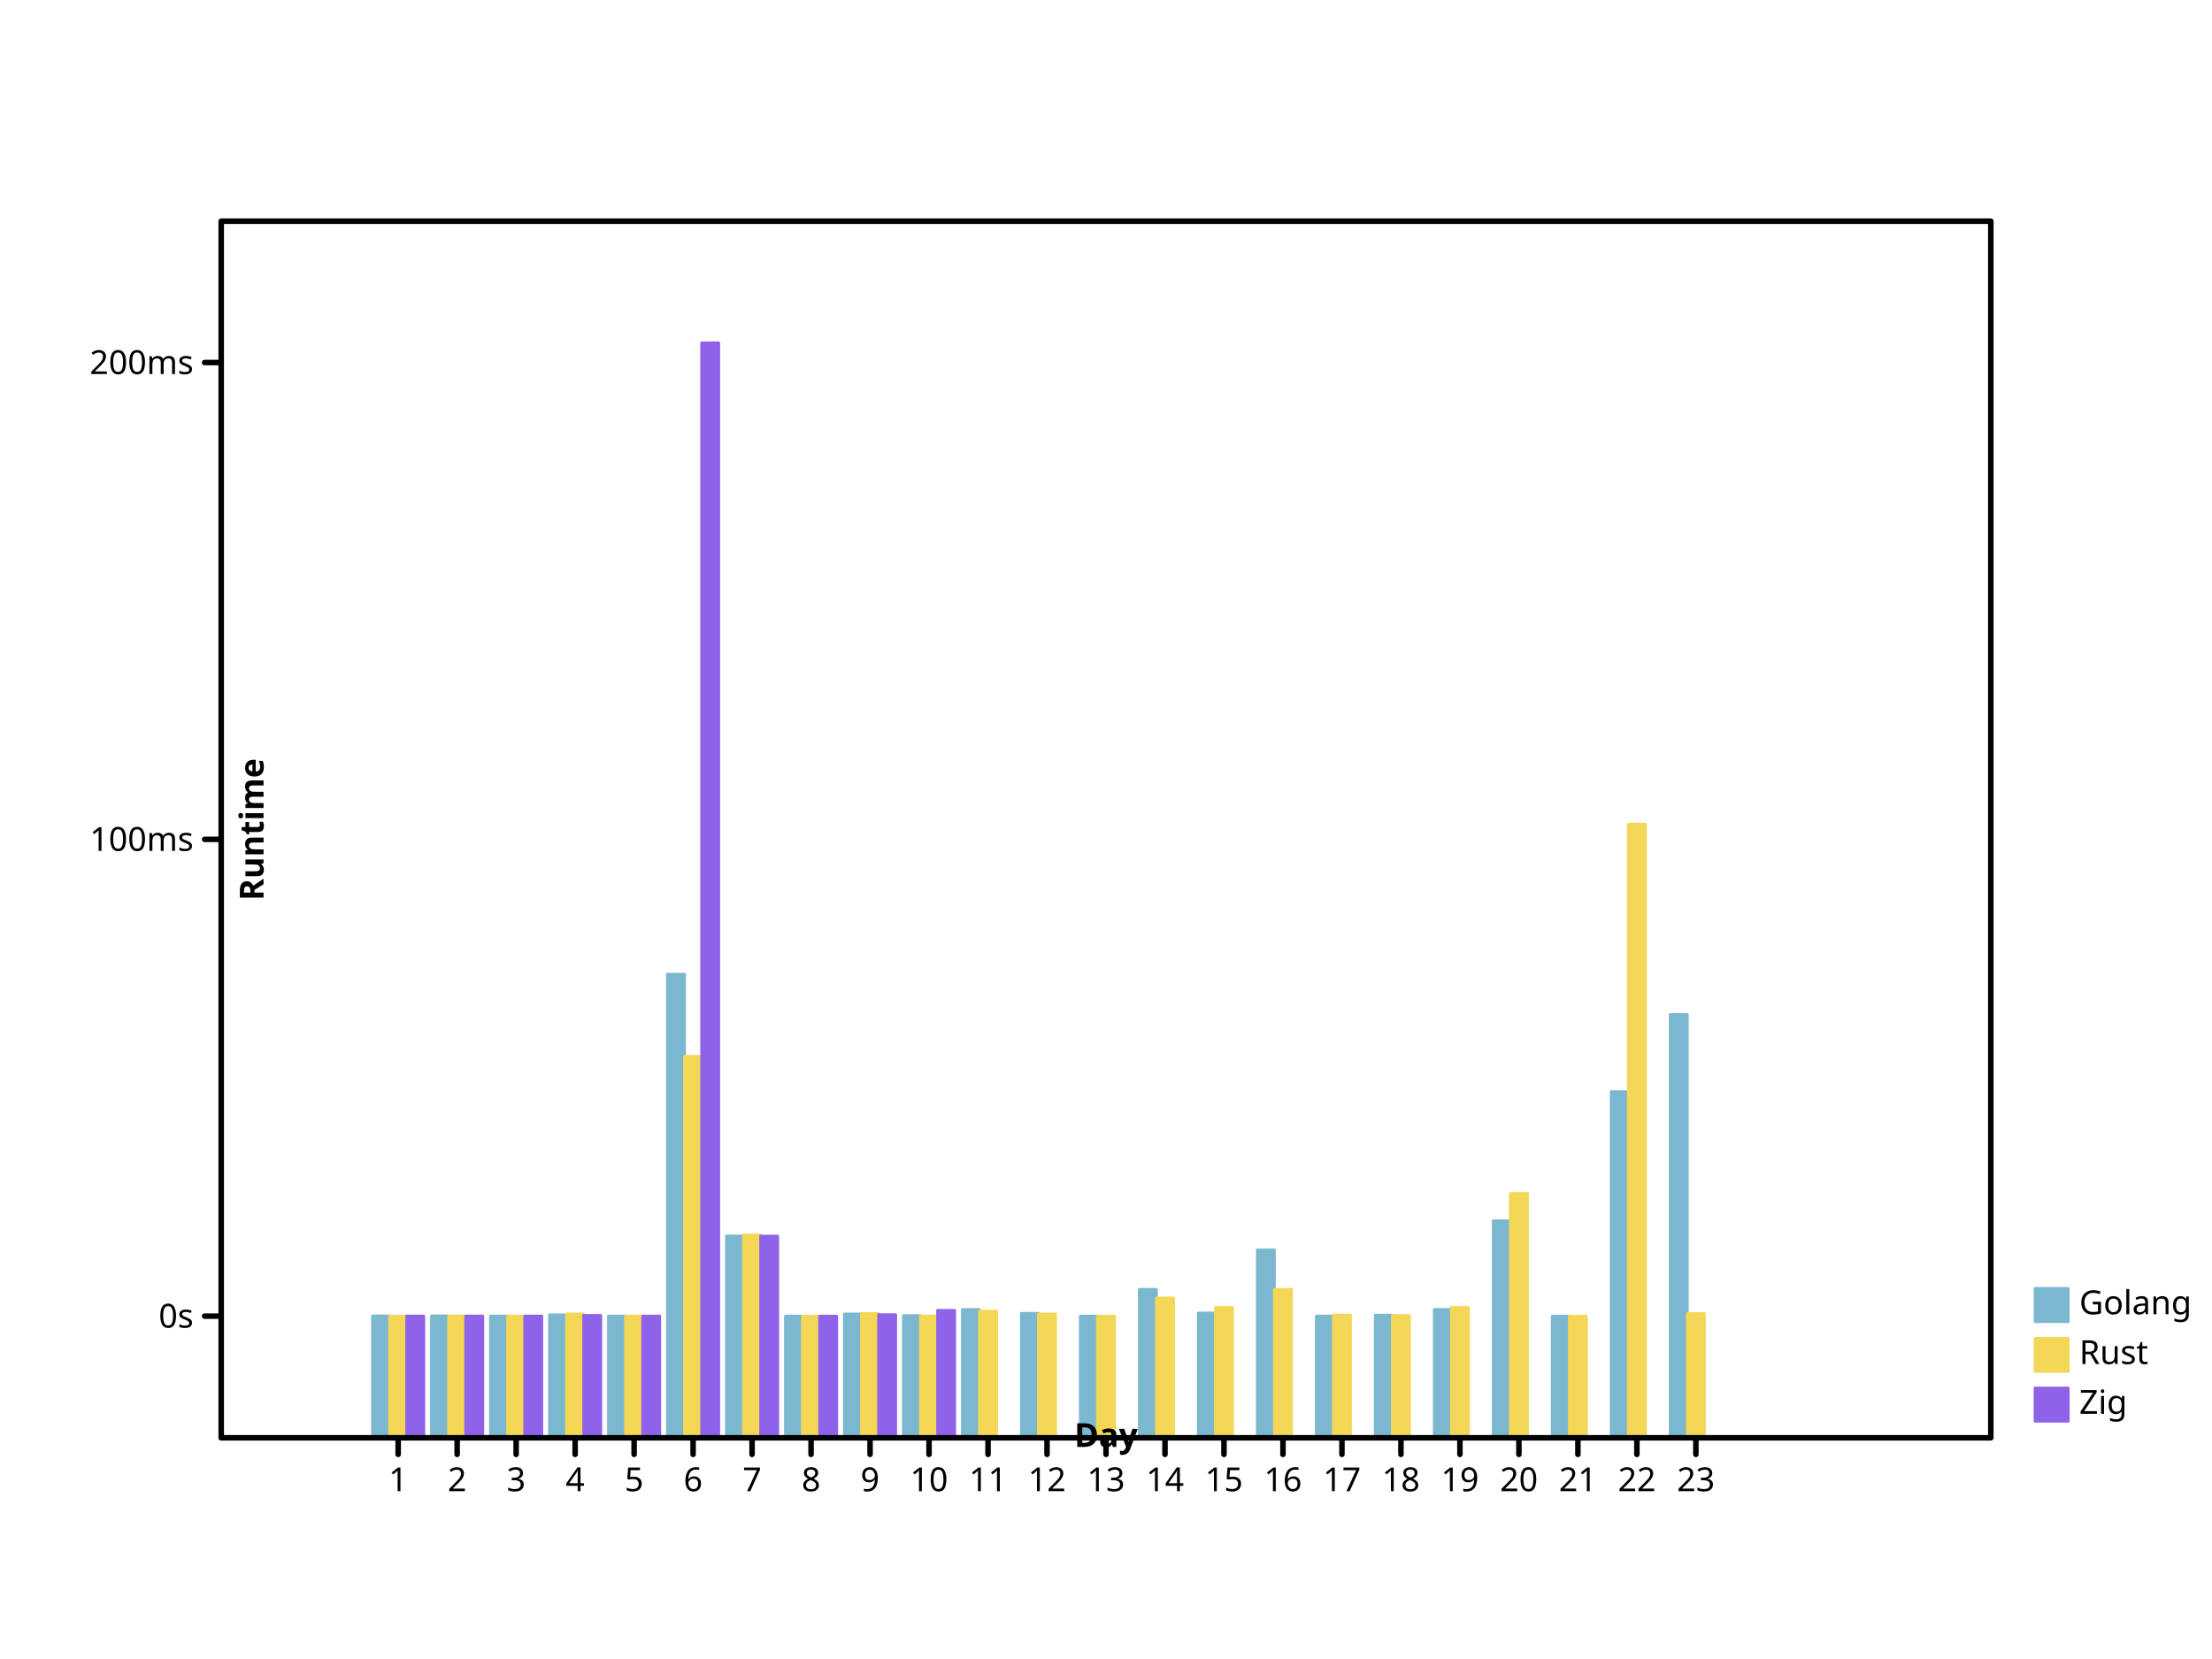
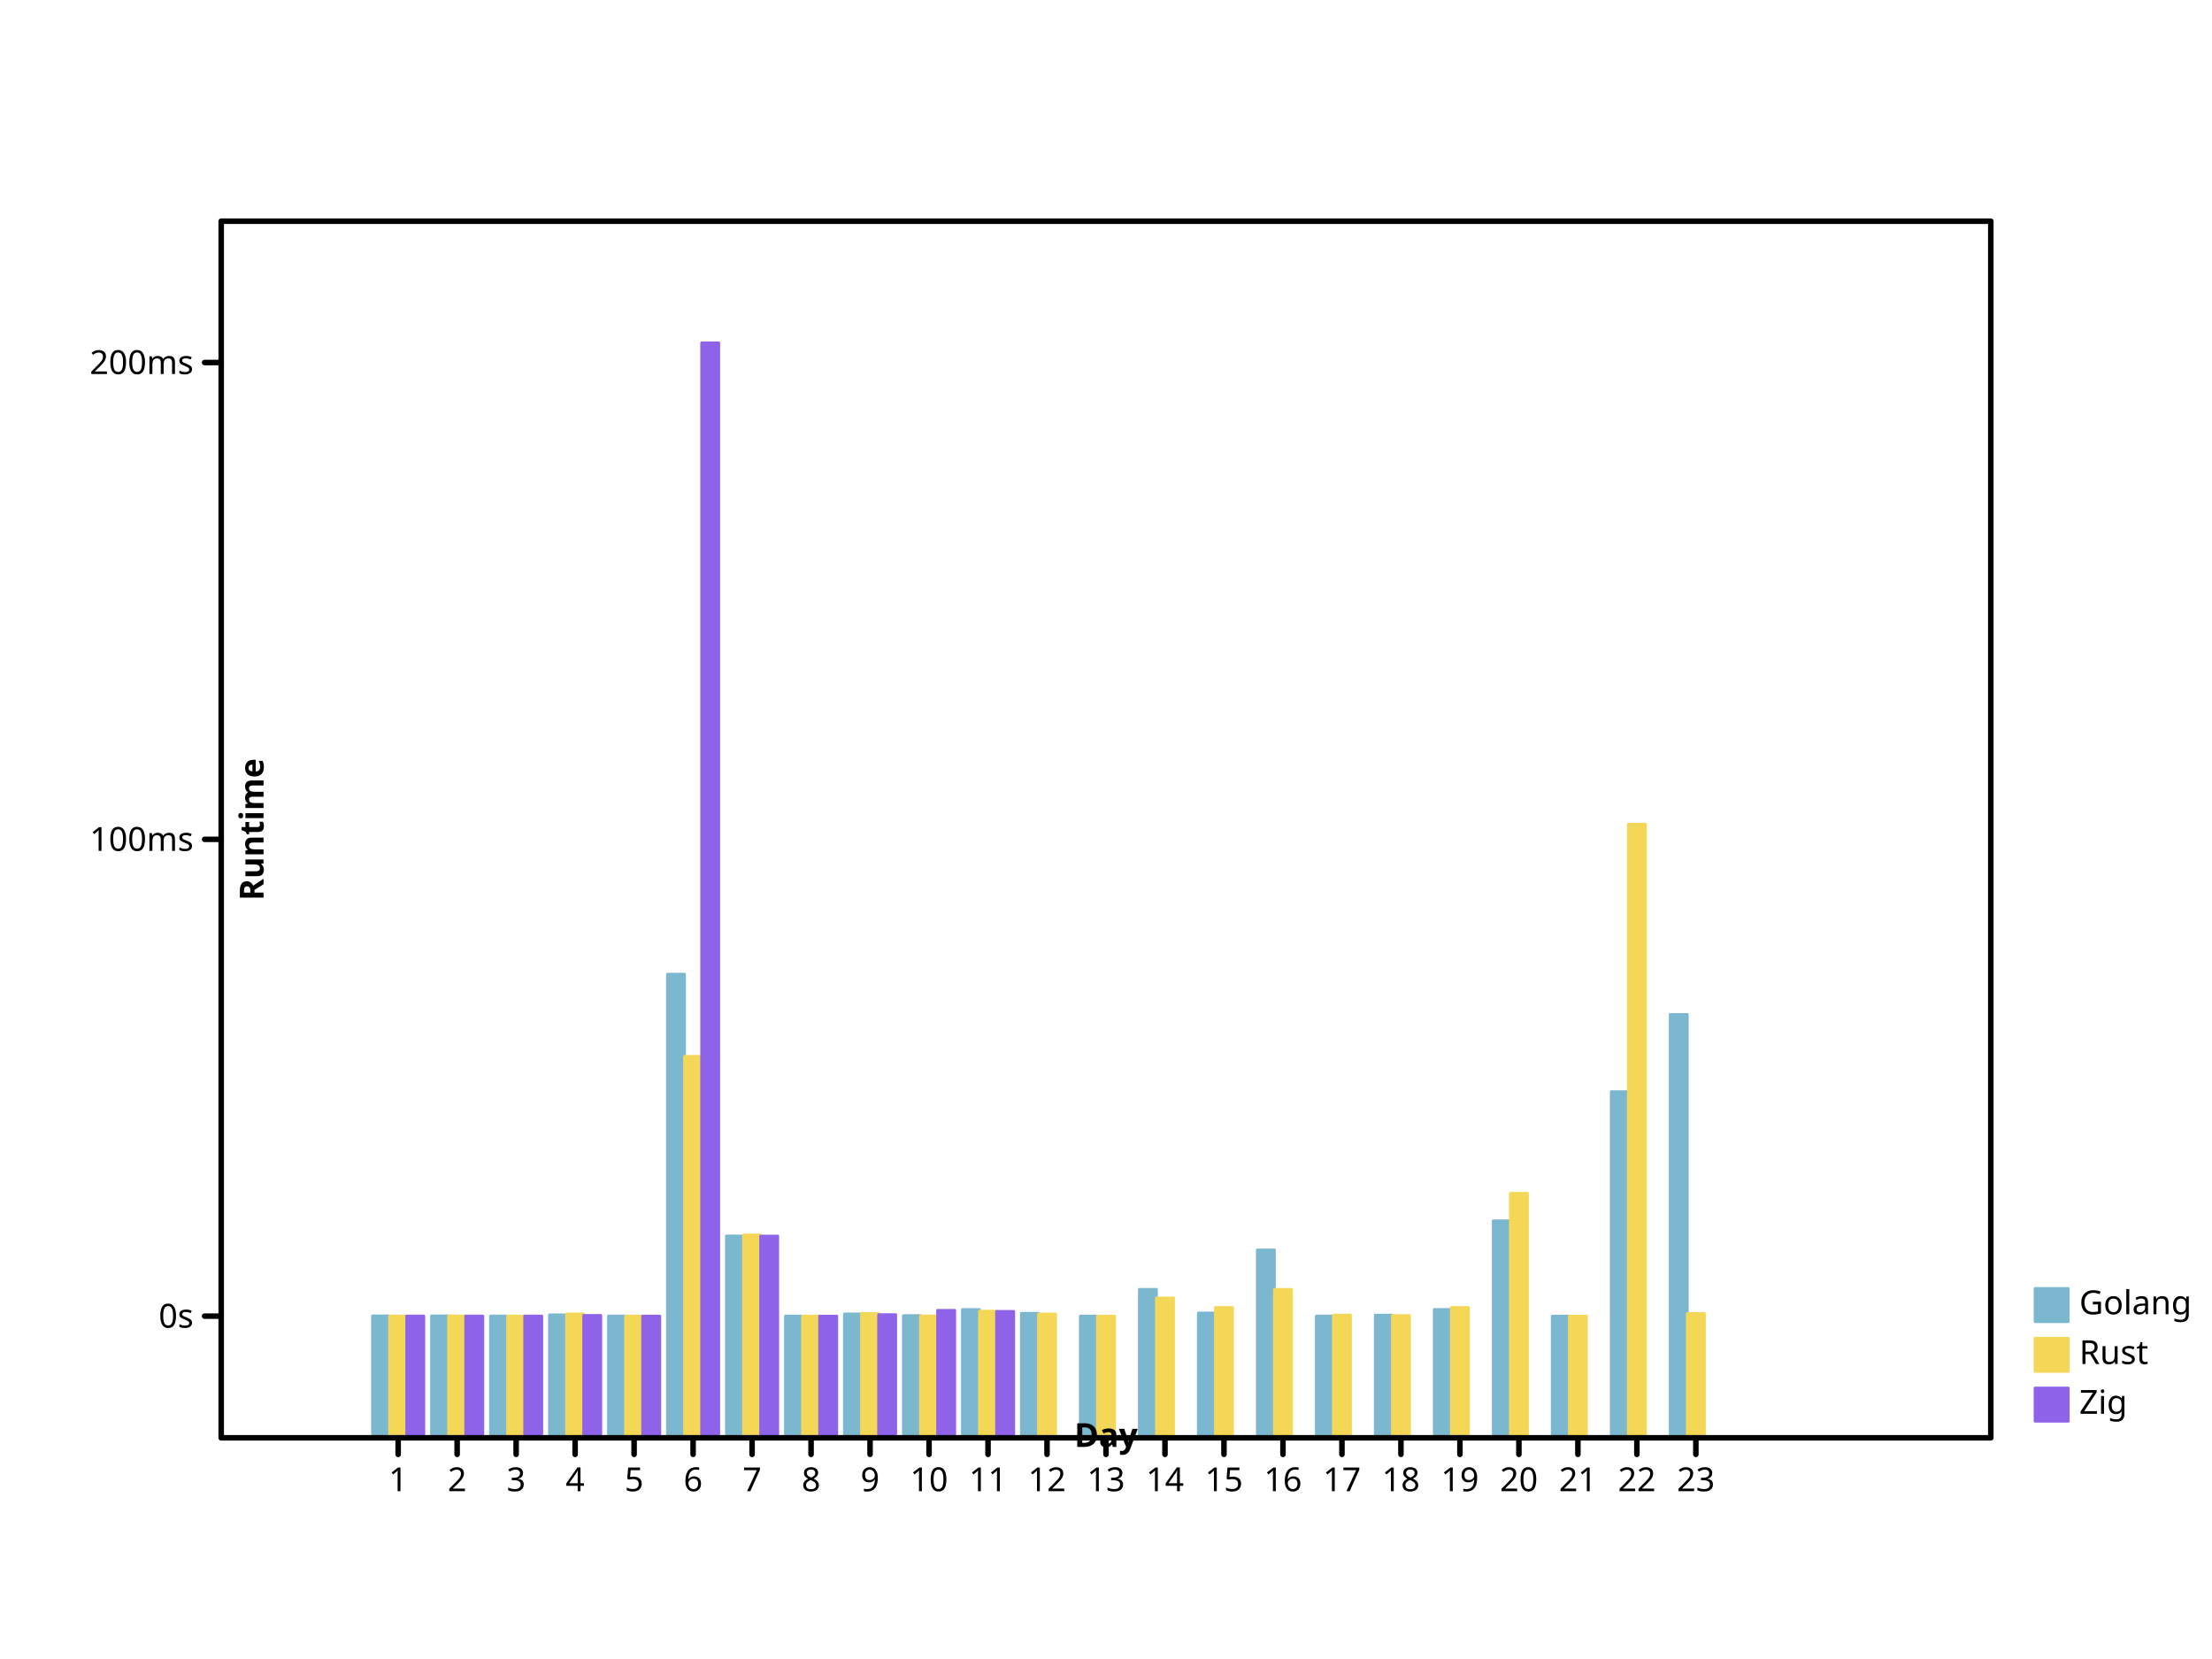
- <svg xmlns="http://www.w3.org/2000/svg" width="800" height="600" viewbox="0 0 800 600" preserveAspectRatio="xMidYMid meet">
+ <svg xmlns="http://www.w3.org/2000/svg" preserveAspectRatio="xMidYMid meet" width="800" height="600" viewbox="0 0 800 600">
  <defs>
    <marker id="circle" viewBox="0 0 10 10 " refX="5" refY="5" markerUnits="userSpaceOnUse" markerWidth="2%" markerHeight="2%">
-       <circle r="3" fill="none" stroke="black" cx="5" cy="5" />
+       <circle cx="5" cy="5" r="3" fill="none" stroke="black" />
    </marker>
-     <marker viewBox="0 0 10 10 " refX="5" refY="5" markerUnits="userSpaceOnUse" markerWidth="2%" markerHeight="2%" id="filled-circle">
-       <circle cy="5" r="3" fill="black" stroke="none" cx="5" />
+     <marker markerUnits="userSpaceOnUse" markerWidth="2%" markerHeight="2%" id="filled-circle" viewBox="0 0 10 10 " refX="5" refY="5">
+       <circle r="3" fill="black" stroke="none" cx="5" cy="5" />
    </marker>
    <marker markerWidth="2%" markerHeight="2%" id="square" viewBox="0 0 10 10 " refX="5" refY="5" markerUnits="userSpaceOnUse">
-       <rect height="6" fill="none" stroke="black" x="2" y="2" width="6" />
+       <rect x="2" y="2" width="6" height="6" fill="none" stroke="black" />
    </marker>
    <marker markerUnits="userSpaceOnUse" markerWidth="2%" markerHeight="2%" id="filled-square" viewBox="0 0 10 10 " refX="5" refY="5">
-       <rect width="6" height="6" fill="black" stroke="none" x="2" y="2" />
+       <rect y="2" width="6" height="6" fill="black" stroke="none" x="2" />
    </marker>
  </defs>
-   <g stroke-width="1px" stroke-linecap="round" stroke-linejoin="round" transform="translate(80 520 )scale(1 -1 )" fill="hsl(198, 47%, 65%)" stroke="hsl(198, 47%, 65%)">
+   <g stroke-linejoin="round" transform="translate(80 520 )scale(1 -1 )" fill="hsl(198, 47%, 65%)" stroke="hsl(198, 47%, 65%)" stroke-width="1px" stroke-linecap="round">
    <rect x="5.472464e+01" y="0" width="6.183575e+00" height="4.408139e+01" vector-effect="non-scaling-stroke" />
-     <rect vector-effect="non-scaling-stroke" x="7.605797e+01" y="0" width="6.183575e+00" height="4.408196e+01" />
+     <rect width="6.183575e+00" height="4.408196e+01" vector-effect="non-scaling-stroke" x="7.605797e+01" y="0" />
    <rect vector-effect="non-scaling-stroke" x="9.739130e+01" y="0" width="6.183575e+00" height="4.405015e+01" />
-     <rect y="0" width="6.183575e+00" height="4.446870e+01" vector-effect="non-scaling-stroke" x="1.187246e+02" />
-     <rect vector-effect="non-scaling-stroke" x="1.400580e+02" y="0" width="6.183575e+00" height="4.405260e+01" />
-     <rect vector-effect="non-scaling-stroke" x="1.613913e+02" y="0" width="6.183575e+00" height="1.676747e+02" />
-     <rect height="7.299352e+01" vector-effect="non-scaling-stroke" x="1.827246e+02" y="0" width="6.183575e+00" />
-     <rect height="4.401200e+01" vector-effect="non-scaling-stroke" x="2.040580e+02" y="0" width="6.183575e+00" />
-     <rect y="0" width="6.183575e+00" height="4.479665e+01" vector-effect="non-scaling-stroke" x="2.253913e+02" />
-     <rect vector-effect="non-scaling-stroke" x="2.467246e+02" y="0" width="6.183575e+00" height="4.419673e+01" />
+     <rect x="1.187246e+02" y="0" width="6.183575e+00" height="4.446870e+01" vector-effect="non-scaling-stroke" />
+     <rect y="0" width="6.183575e+00" height="4.405260e+01" vector-effect="non-scaling-stroke" x="1.400580e+02" />
+     <rect x="1.613913e+02" y="0" width="6.183575e+00" height="1.676747e+02" vector-effect="non-scaling-stroke" />
+     <rect y="0" width="6.183575e+00" height="7.299352e+01" vector-effect="non-scaling-stroke" x="1.827246e+02" />
+     <rect x="2.040580e+02" y="0" width="6.183575e+00" height="4.401200e+01" vector-effect="non-scaling-stroke" />
+     <rect width="6.183575e+00" height="4.479665e+01" vector-effect="non-scaling-stroke" x="2.253913e+02" y="0" />
+     <rect width="6.183575e+00" height="4.419673e+01" vector-effect="non-scaling-stroke" x="2.467246e+02" y="0" />
    <rect width="6.183575e+00" height="4.638498e+01" vector-effect="non-scaling-stroke" x="2.680580e+02" y="0" />
-     <rect height="4.501938e+01" vector-effect="non-scaling-stroke" x="2.893913e+02" y="0" width="6.183575e+00" />
-     <rect vector-effect="non-scaling-stroke" x="3.107246e+02" y="0" width="6.183575e+00" height="4.401207e+01" />
-     <rect height="5.368653e+01" vector-effect="non-scaling-stroke" x="3.320580e+02" y="0" width="6.183575e+00" />
-     <rect width="6.183575e+00" height="4.513826e+01" vector-effect="non-scaling-stroke" x="3.533913e+02" y="0" />
+     <rect vector-effect="non-scaling-stroke" x="2.893913e+02" y="0" width="6.183575e+00" height="4.501938e+01" />
+     <rect x="3.107246e+02" y="0" width="6.183575e+00" height="4.401207e+01" vector-effect="non-scaling-stroke" />
+     <rect y="0" width="6.183575e+00" height="5.368653e+01" vector-effect="non-scaling-stroke" x="3.320580e+02" />
+     <rect vector-effect="non-scaling-stroke" x="3.533913e+02" y="0" width="6.183575e+00" height="4.513826e+01" />
    <rect vector-effect="non-scaling-stroke" x="3.747246e+02" y="0" width="6.183575e+00" height="6.794324e+01" />
    <rect vector-effect="non-scaling-stroke" x="3.960580e+02" y="0" width="6.183575e+00" height="4.403368e+01" />
-     <rect height="4.435730e+01" vector-effect="non-scaling-stroke" x="4.173913e+02" y="0" width="6.183575e+00" />
-     <rect y="0" width="6.183575e+00" height="4.641211e+01" vector-effect="non-scaling-stroke" x="4.387246e+02" />
+     <rect width="6.183575e+00" height="4.435730e+01" vector-effect="non-scaling-stroke" x="4.173913e+02" y="0" />
+     <rect vector-effect="non-scaling-stroke" x="4.387246e+02" y="0" width="6.183575e+00" height="4.641211e+01" />
    <rect vector-effect="non-scaling-stroke" x="4.600580e+02" y="0" width="6.183575e+00" height="7.847029e+01" />
-     <rect width="6.183575e+00" height="4.400010e+01" vector-effect="non-scaling-stroke" x="4.813913e+02" y="0" />
-     <rect x="5.027246e+02" y="0" width="6.183575e+00" height="1.251727e+02" vector-effect="non-scaling-stroke" />
-     <rect height="1.531087e+02" vector-effect="non-scaling-stroke" x="5.240580e+02" y="0" width="6.183575e+00" />
+     <rect y="0" width="6.183575e+00" height="4.400010e+01" vector-effect="non-scaling-stroke" x="4.813913e+02" />
+     <rect height="1.251727e+02" vector-effect="non-scaling-stroke" x="5.027246e+02" y="0" width="6.183575e+00" />
+     <rect x="5.240580e+02" y="0" width="6.183575e+00" height="1.531087e+02" vector-effect="non-scaling-stroke" />
  </g>
-   <g transform="translate(80 520 )scale(1 -1 )" fill="hsl(49, 88%, 65%)" stroke="hsl(49, 88%, 65%)" stroke-width="1px" stroke-linecap="round" stroke-linejoin="round">
-     <rect vector-effect="non-scaling-stroke" x="6.090821e+01" y="0" width="6.183575e+00" height="4.403192e+01" />
+   <g stroke-width="1px" stroke-linecap="round" stroke-linejoin="round" transform="translate(80 520 )scale(1 -1 )" fill="hsl(49, 88%, 65%)" stroke="hsl(49, 88%, 65%)">
+     <rect y="0" width="6.183575e+00" height="4.403192e+01" vector-effect="non-scaling-stroke" x="6.090821e+01" />
    <rect vector-effect="non-scaling-stroke" x="8.224155e+01" y="0" width="6.183575e+00" height="4.407419e+01" />
-     <rect vector-effect="non-scaling-stroke" x="1.035749e+02" y="0" width="6.183575e+00" height="4.401527e+01" />
+     <rect x="1.035749e+02" y="0" width="6.183575e+00" height="4.401527e+01" vector-effect="non-scaling-stroke" />
    <rect vector-effect="non-scaling-stroke" x="1.249082e+02" y="0" width="6.183575e+00" height="4.478232e+01" />
-     <rect width="6.183575e+00" height="4.402965e+01" vector-effect="non-scaling-stroke" x="1.462415e+02" y="0" />
-     <rect width="6.183575e+00" height="1.379508e+02" vector-effect="non-scaling-stroke" x="1.675749e+02" y="0" />
+     <rect vector-effect="non-scaling-stroke" x="1.462415e+02" y="0" width="6.183575e+00" height="4.402965e+01" />
+     <rect vector-effect="non-scaling-stroke" x="1.675749e+02" y="0" width="6.183575e+00" height="1.379508e+02" />
    <rect width="6.183575e+00" height="7.333799e+01" vector-effect="non-scaling-stroke" x="1.889082e+02" y="0" />
-     <rect height="4.400571e+01" vector-effect="non-scaling-stroke" x="2.102415e+02" y="0" width="6.183575e+00" />
-     <rect y="0" width="6.183575e+00" height="4.495170e+01" vector-effect="non-scaling-stroke" x="2.315749e+02" />
-     <rect height="4.406728e+01" vector-effect="non-scaling-stroke" x="2.529082e+02" y="0" width="6.183575e+00" />
-     <rect vector-effect="non-scaling-stroke" x="2.742415e+02" y="0" width="6.183575e+00" height="4.582177e+01" />
-     <rect height="4.477711e+01" vector-effect="non-scaling-stroke" x="2.955749e+02" y="0" width="6.183575e+00" />
+     <rect vector-effect="non-scaling-stroke" x="2.102415e+02" y="0" width="6.183575e+00" height="4.400571e+01" />
+     <rect vector-effect="non-scaling-stroke" x="2.315749e+02" y="0" width="6.183575e+00" height="4.495170e+01" />
+     <rect x="2.529082e+02" y="0" width="6.183575e+00" height="4.406728e+01" vector-effect="non-scaling-stroke" />
+     <rect x="2.742415e+02" y="0" width="6.183575e+00" height="4.582177e+01" vector-effect="non-scaling-stroke" />
+     <rect vector-effect="non-scaling-stroke" x="2.955749e+02" y="0" width="6.183575e+00" height="4.477711e+01" />
    <rect y="0" width="6.183575e+00" height="4.400973e+01" vector-effect="non-scaling-stroke" x="3.169082e+02" />
-     <rect y="0" width="6.183575e+00" height="5.055640e+01" vector-effect="non-scaling-stroke" x="3.382415e+02" />
-     <rect width="6.183575e+00" height="4.711601e+01" vector-effect="non-scaling-stroke" x="3.595749e+02" y="0" />
-     <rect height="5.366698e+01" vector-effect="non-scaling-stroke" x="3.809082e+02" y="0" width="6.183575e+00" />
-     <rect y="0" width="6.183575e+00" height="4.437240e+01" vector-effect="non-scaling-stroke" x="4.022415e+02" />
+     <rect x="3.382415e+02" y="0" width="6.183575e+00" height="5.055640e+01" vector-effect="non-scaling-stroke" />
+     <rect vector-effect="non-scaling-stroke" x="3.595749e+02" y="0" width="6.183575e+00" height="4.711601e+01" />
+     <rect y="0" width="6.183575e+00" height="5.366698e+01" vector-effect="non-scaling-stroke" x="3.809082e+02" />
+     <rect width="6.183575e+00" height="4.437240e+01" vector-effect="non-scaling-stroke" x="4.022415e+02" y="0" />
    <rect height="4.421326e+01" vector-effect="non-scaling-stroke" x="4.235749e+02" y="0" width="6.183575e+00" />
-     <rect vector-effect="non-scaling-stroke" x="4.449082e+02" y="0" width="6.183575e+00" height="4.711187e+01" />
-     <rect vector-effect="non-scaling-stroke" x="4.662415e+02" y="0" width="6.183575e+00" height="8.840898e+01" />
-     <rect vector-effect="non-scaling-stroke" x="4.875749e+02" y="0" width="6.183575e+00" height="4.400005e+01" />
-     <rect width="6.183575e+00" height="2.218956e+02" vector-effect="non-scaling-stroke" x="5.089082e+02" y="0" />
-     <rect y="0" width="6.183575e+00" height="4.493664e+01" vector-effect="non-scaling-stroke" x="5.302415e+02" />
+     <rect width="6.183575e+00" height="4.711187e+01" vector-effect="non-scaling-stroke" x="4.449082e+02" y="0" />
+     <rect height="8.840898e+01" vector-effect="non-scaling-stroke" x="4.662415e+02" y="0" width="6.183575e+00" />
+     <rect x="4.875749e+02" y="0" width="6.183575e+00" height="4.400005e+01" vector-effect="non-scaling-stroke" />
+     <rect x="5.089082e+02" y="0" width="6.183575e+00" height="2.218956e+02" vector-effect="non-scaling-stroke" />
+     <rect width="6.183575e+00" height="4.493664e+01" vector-effect="non-scaling-stroke" x="5.302415e+02" y="0" />
  </g>
-   <g stroke-width="1px" stroke-linecap="round" stroke-linejoin="round" transform="translate(80 520 )scale(1 -1 )" fill="hsl(260, 76%, 65%)" stroke="hsl(260, 76%, 65%)">
-     <rect x="6.709179e+01" y="0" width="6.183575e+00" height="4.405432e+01" vector-effect="non-scaling-stroke" />
-     <rect y="0" width="6.183575e+00" height="4.404062e+01" vector-effect="non-scaling-stroke" x="8.842512e+01" />
-     <rect width="6.183575e+00" height="4.404221e+01" vector-effect="non-scaling-stroke" x="1.097585e+02" y="0" />
-     <rect width="6.183575e+00" height="4.424780e+01" vector-effect="non-scaling-stroke" x="1.310918e+02" y="0" />
-     <rect y="0" width="6.183575e+00" height="4.402243e+01" vector-effect="non-scaling-stroke" x="1.524251e+02" />
+   <g stroke="hsl(260, 76%, 65%)" stroke-width="1px" stroke-linecap="round" stroke-linejoin="round" transform="translate(80 520 )scale(1 -1 )" fill="hsl(260, 76%, 65%)">
+     <rect height="4.405432e+01" vector-effect="non-scaling-stroke" x="6.709179e+01" y="0" width="6.183575e+00" />
+     <rect vector-effect="non-scaling-stroke" x="8.842512e+01" y="0" width="6.183575e+00" height="4.404062e+01" />
+     <rect y="0" width="6.183575e+00" height="4.404221e+01" vector-effect="non-scaling-stroke" x="1.097585e+02" />
+     <rect height="4.424780e+01" vector-effect="non-scaling-stroke" x="1.310918e+02" y="0" width="6.183575e+00" />
+     <rect width="6.183575e+00" height="4.402243e+01" vector-effect="non-scaling-stroke" x="1.524251e+02" y="0" />
    <rect height="396" vector-effect="non-scaling-stroke" x="1.737585e+02" y="0" width="6.183575e+00" />
-     <rect vector-effect="non-scaling-stroke" x="1.950918e+02" y="0" width="6.183575e+00" height="7.296160e+01" />
-     <rect x="2.164251e+02" y="0" width="6.183575e+00" height="4.401023e+01" vector-effect="non-scaling-stroke" />
-     <rect height="4.454160e+01" vector-effect="non-scaling-stroke" x="2.377585e+02" y="0" width="6.183575e+00" />
-     <rect vector-effect="non-scaling-stroke" x="2.590918e+02" y="0" width="6.183575e+00" height="4.610229e+01" />
+     <rect x="1.950918e+02" y="0" width="6.183575e+00" height="7.296160e+01" vector-effect="non-scaling-stroke" />
+     <rect height="4.401023e+01" vector-effect="non-scaling-stroke" x="2.164251e+02" y="0" width="6.183575e+00" />
+     <rect y="0" width="6.183575e+00" height="4.454160e+01" vector-effect="non-scaling-stroke" x="2.377585e+02" />
+     <rect height="4.610229e+01" vector-effect="non-scaling-stroke" x="2.590918e+02" y="0" width="6.183575e+00" />
+     <rect x="2.804251e+02" y="0" width="6.183575e+00" height="4.571518e+01" vector-effect="non-scaling-stroke" />
  </g>
-   <g stroke-linecap="round" font-size="12px" dominant-baseline="hanging" text-anchor="start" fill="hsl(198, 47%, 65%)" font-family="sans-serif" font-style="normal" stroke="hsl(198, 47%, 65%)" stroke-width="1px" stroke-linejoin="round" font-weight="normal">
+   <g fill="hsl(198, 47%, 65%)" stroke-width="1px" stroke-linecap="round" dominant-baseline="hanging" font-style="normal" text-anchor="start" font-family="sans-serif" font-weight="normal" stroke-linejoin="round" font-size="12px" stroke="hsl(198, 47%, 65%)">
    <rect height="12" vector-effect="non-scaling-stroke" x="736" y="466" width="12" />
-     <g stroke="black" fill="black">
-       <text y="466" dominant-baseline="hanging" stroke="none" vector-effect="non-scaling-stroke" x="752">Golang</text>
+     <g fill="black" stroke="black">
+       <text stroke="none" vector-effect="non-scaling-stroke" x="752" y="466" dominant-baseline="hanging">Golang</text>
    </g>
-     <g stroke-linecap="round" font-family="sans-serif" font-size="12px" font-style="normal" dominant-baseline="hanging" stroke-width="1px" text-anchor="start" fill="hsl(49, 88%, 65%)" stroke="hsl(49, 88%, 65%)" stroke-linejoin="round" font-weight="normal">
-       <rect vector-effect="non-scaling-stroke" x="736" y="484" width="12" height="12" />
-       <g fill="black" stroke="black">
-         <text y="484" dominant-baseline="hanging" stroke="none" vector-effect="non-scaling-stroke" x="752">Rust</text>
+     <g dominant-baseline="hanging" text-anchor="start" stroke="hsl(49, 88%, 65%)" stroke-width="1px" stroke-linecap="round" font-family="sans-serif" font-size="12px" font-weight="normal" fill="hsl(49, 88%, 65%)" stroke-linejoin="round" font-style="normal">
+       <rect height="12" vector-effect="non-scaling-stroke" x="736" y="484" width="12" />
+       <g stroke="black" fill="black">
+         <text stroke="none" vector-effect="non-scaling-stroke" x="752" y="484" dominant-baseline="hanging">Rust</text>
      </g>
-       <g font-size="12px" stroke="hsl(260, 76%, 65%)" stroke-width="1px" font-weight="normal" dominant-baseline="hanging" fill="hsl(260, 76%, 65%)" stroke-linecap="round" font-family="sans-serif" font-style="normal" text-anchor="start" stroke-linejoin="round">
+       <g stroke-width="1px" dominant-baseline="hanging" font-style="normal" stroke-linejoin="round" font-size="12px" font-weight="normal" stroke-linecap="round" text-anchor="start" font-family="sans-serif" fill="hsl(260, 76%, 65%)" stroke="hsl(260, 76%, 65%)">
        <rect vector-effect="non-scaling-stroke" x="736" y="502" width="12" height="12" />
-         <g stroke="black" fill="black">
-           <text vector-effect="non-scaling-stroke" x="752" y="502" dominant-baseline="hanging" stroke="none">Zig</text>
-           <g stroke-width="2px" font-weight="normal" text-anchor="start" font-style="normal" dominant-baseline="hanging" fill="none" font-size="12px" stroke-linejoin="round" stroke-linecap="round" font-family="sans-serif">
+         <g fill="black" stroke="black">
+           <text x="752" y="502" dominant-baseline="hanging" stroke="none" vector-effect="non-scaling-stroke">Zig</text>
+           <g fill="none" stroke-linecap="round" stroke-linejoin="round" text-anchor="start" font-size="12px" dominant-baseline="hanging" font-family="sans-serif" stroke-width="2px" font-weight="normal" font-style="normal">
            <rect x="80" y="80" width="640" height="440" vector-effect="non-scaling-stroke" />
          </g>
-           <g dominant-baseline="hanging" transform="translate(80 520 )scale(1 -1 )" fill="none" text-anchor="start" stroke="black" stroke-width="2px" font-size="12px" font-style="normal" stroke-linecap="round" font-weight="normal" stroke-linejoin="round" font-family="sans-serif">
+           <g font-size="12px" stroke="black" stroke-width="2px" font-style="normal" text-anchor="start" stroke-linejoin="round" font-family="sans-serif" font-weight="normal" fill="none" stroke-linecap="round" dominant-baseline="hanging" transform="translate(80 520 )scale(1 -1 )">
            <path vector-effect="non-scaling-stroke" d="M64,0 L64,-6 M8.533333e+01,0 L8.533333e+01,-6 M1.066667e+02,0 L1.066667e+02,-6 M128,0 L128,-6 M1.493333e+02,0 L1.493333e+02,-6 M1.706667e+02,0 L1.706667e+02,-6 M192,0 L192,-6 M2.133333e+02,0 L2.133333e+02,-6 M2.346667e+02,0 L2.346667e+02,-6 M256,0 L256,-6 M2.773333e+02,0 L2.773333e+02,-6 M2.986667e+02,0 L2.986667e+02,-6 M320,0 L320,-6 M3.413333e+02,0 L3.413333e+02,-6 M3.626667e+02,0 L3.626667e+02,-6 M384,0 L384,-6 M4.053333e+02,0 L4.053333e+02,-6 M4.266667e+02,0 L4.266667e+02,-6 M448,0 L448,-6 M4.693333e+02,0 L4.693333e+02,-6 M4.906667e+02,0 L4.906667e+02,-6 M512,0 L512,-6 M5.333333e+02,0 L5.333333e+02,-6 " />
          </g>
-           <g stroke-width="2px" stroke-linejoin="round" font-weight="normal" text-anchor="middle" stroke="black" stroke-linecap="round" transform="translate(80 520 )scale(1 1 )" font-family="sans-serif" font-size="12px" font-style="normal" dominant-baseline="hanging" fill="black">
-             <text vector-effect="non-scaling-stroke" x="64" y="10" dominant-baseline="hanging" stroke="none">1</text>
-             <text dominant-baseline="hanging" stroke="none" vector-effect="non-scaling-stroke" x="8.533333e+01" y="10">2</text>
-             <text vector-effect="non-scaling-stroke" x="1.066667e+02" y="10" dominant-baseline="hanging" stroke="none">3</text>
-             <text vector-effect="non-scaling-stroke" x="128" y="10" dominant-baseline="hanging" stroke="none">4</text>
+           <g stroke-width="2px" transform="translate(80 520 )scale(1 1 )" font-size="12px" text-anchor="middle" font-weight="normal" fill="black" stroke="black" stroke-linecap="round" stroke-linejoin="round" font-family="sans-serif" font-style="normal" dominant-baseline="hanging">
+             <text stroke="none" vector-effect="non-scaling-stroke" x="64" y="10" dominant-baseline="hanging">1</text>
+             <text x="8.533333e+01" y="10" dominant-baseline="hanging" stroke="none" vector-effect="non-scaling-stroke">2</text>
+             <text stroke="none" vector-effect="non-scaling-stroke" x="1.066667e+02" y="10" dominant-baseline="hanging">3</text>
+             <text stroke="none" vector-effect="non-scaling-stroke" x="128" y="10" dominant-baseline="hanging">4</text>
            <text vector-effect="non-scaling-stroke" x="1.493333e+02" y="10" dominant-baseline="hanging" stroke="none">5</text>
            <text stroke="none" vector-effect="non-scaling-stroke" x="1.706667e+02" y="10" dominant-baseline="hanging">6</text>
-             <text x="192" y="10" dominant-baseline="hanging" stroke="none" vector-effect="non-scaling-stroke">7</text>
-             <text stroke="none" vector-effect="non-scaling-stroke" x="2.133333e+02" y="10" dominant-baseline="hanging">8</text>
-             <text dominant-baseline="hanging" stroke="none" vector-effect="non-scaling-stroke" x="2.346667e+02" y="10">9</text>
+             <text dominant-baseline="hanging" stroke="none" vector-effect="non-scaling-stroke" x="192" y="10">7</text>
+             <text vector-effect="non-scaling-stroke" x="2.133333e+02" y="10" dominant-baseline="hanging" stroke="none">8</text>
+             <text vector-effect="non-scaling-stroke" x="2.346667e+02" y="10" dominant-baseline="hanging" stroke="none">9</text>
            <text vector-effect="non-scaling-stroke" x="256" y="10" dominant-baseline="hanging" stroke="none">10</text>
-             <text dominant-baseline="hanging" stroke="none" vector-effect="non-scaling-stroke" x="2.773333e+02" y="10">11</text>
-             <text vector-effect="non-scaling-stroke" x="2.986667e+02" y="10" dominant-baseline="hanging" stroke="none">12</text>
+             <text vector-effect="non-scaling-stroke" x="2.773333e+02" y="10" dominant-baseline="hanging" stroke="none">11</text>
+             <text stroke="none" vector-effect="non-scaling-stroke" x="2.986667e+02" y="10" dominant-baseline="hanging">12</text>
            <text y="10" dominant-baseline="hanging" stroke="none" vector-effect="non-scaling-stroke" x="320">13</text>
-             <text stroke="none" vector-effect="non-scaling-stroke" x="3.413333e+02" y="10" dominant-baseline="hanging">14</text>
-             <text dominant-baseline="hanging" stroke="none" vector-effect="non-scaling-stroke" x="3.626667e+02" y="10">15</text>
-             <text y="10" dominant-baseline="hanging" stroke="none" vector-effect="non-scaling-stroke" x="384">16</text>
-             <text vector-effect="non-scaling-stroke" x="4.053333e+02" y="10" dominant-baseline="hanging" stroke="none">17</text>
-             <text x="4.266667e+02" y="10" dominant-baseline="hanging" stroke="none" vector-effect="non-scaling-stroke">18</text>
+             <text vector-effect="non-scaling-stroke" x="3.413333e+02" y="10" dominant-baseline="hanging" stroke="none">14</text>
+             <text y="10" dominant-baseline="hanging" stroke="none" vector-effect="non-scaling-stroke" x="3.626667e+02">15</text>
+             <text stroke="none" vector-effect="non-scaling-stroke" x="384" y="10" dominant-baseline="hanging">16</text>
+             <text stroke="none" vector-effect="non-scaling-stroke" x="4.053333e+02" y="10" dominant-baseline="hanging">17</text>
+             <text dominant-baseline="hanging" stroke="none" vector-effect="non-scaling-stroke" x="4.266667e+02" y="10">18</text>
            <text dominant-baseline="hanging" stroke="none" vector-effect="non-scaling-stroke" x="448" y="10">19</text>
-             <text stroke="none" vector-effect="non-scaling-stroke" x="4.693333e+02" y="10" dominant-baseline="hanging">20</text>
-             <text x="4.906667e+02" y="10" dominant-baseline="hanging" stroke="none" vector-effect="non-scaling-stroke">21</text>
-             <text x="512" y="10" dominant-baseline="hanging" stroke="none" vector-effect="non-scaling-stroke">22</text>
-             <text y="10" dominant-baseline="hanging" stroke="none" vector-effect="non-scaling-stroke" x="5.333333e+02">23</text>
+             <text y="10" dominant-baseline="hanging" stroke="none" vector-effect="non-scaling-stroke" x="4.693333e+02">20</text>
+             <text dominant-baseline="hanging" stroke="none" vector-effect="non-scaling-stroke" x="4.906667e+02" y="10">21</text>
+             <text stroke="none" vector-effect="non-scaling-stroke" x="512" y="10" dominant-baseline="hanging">22</text>
+             <text stroke="none" vector-effect="non-scaling-stroke" x="5.333333e+02" y="10" dominant-baseline="hanging">23</text>
          </g>
-           <g font-style="normal" transform="translate(80 520 )scale(1 1 )rotate(0 0 0 )" fill="black" text-anchor="middle" stroke="black" font-size="12px" stroke-linecap="round" font-family="sans-serif" font-weight="bold" stroke-width="2px" stroke-linejoin="round" dominant-baseline="baseline">
-             <text x="320" y="-6" dominant-baseline="baseline" stroke="none" vector-effect="non-scaling-stroke">Day</text>
+           <g fill="black" stroke="black" stroke-linejoin="round" font-weight="bold" dominant-baseline="baseline" font-style="normal" stroke-width="2px" stroke-linecap="round" font-family="sans-serif" font-size="12px" transform="translate(80 520 )scale(1 1 )rotate(0 0 0 )" text-anchor="middle">
+             <text stroke="none" vector-effect="non-scaling-stroke" x="320" y="-6" dominant-baseline="baseline">Day</text>
          </g>
-           <g stroke="black" stroke-linecap="round" font-style="normal" transform="translate(80 520 )scale(1 -1 )" dominant-baseline="baseline" stroke-width="2px" stroke-linejoin="round" font-weight="bold" text-anchor="middle" fill="black" font-family="sans-serif" font-size="12px">
+           <g stroke-linejoin="round" font-size="12px" font-weight="bold" fill="black" stroke="black" transform="translate(80 520 )scale(1 -1 )" font-style="normal" text-anchor="middle" font-family="sans-serif" stroke-width="2px" stroke-linecap="round" dominant-baseline="baseline">
            <path vector-effect="non-scaling-stroke" d="M0,44 L-6,44 M0,2.164388e+02 L-6,2.164388e+02 M0,3.888777e+02 L-6,3.888777e+02 " />
          </g>
-           <g stroke-width="2px" stroke-linejoin="round" font-weight="normal" dominant-baseline="middle" transform="translate(80 520 )scale(1 1 )" fill="black" font-style="normal" text-anchor="end" stroke="black" stroke-linecap="round" font-family="sans-serif" font-size="12px">
-             <text vector-effect="non-scaling-stroke" x="-10" y="-44" dominant-baseline="middle" stroke="none">0s</text>
-             <text stroke="none" vector-effect="non-scaling-stroke" x="-10" y="-2.164388e+02" dominant-baseline="middle">100ms</text>
-             <text dominant-baseline="middle" stroke="none" vector-effect="non-scaling-stroke" x="-10" y="-3.888777e+02">200ms</text>
+           <g font-style="normal" stroke-width="2px" stroke-linecap="round" font-family="sans-serif" font-size="12px" font-weight="normal" fill="black" stroke-linejoin="round" stroke="black" dominant-baseline="middle" transform="translate(80 520 )scale(1 1 )" text-anchor="end">
+             <text dominant-baseline="middle" stroke="none" vector-effect="non-scaling-stroke" x="-10" y="-44">0s</text>
+             <text dominant-baseline="middle" stroke="none" vector-effect="non-scaling-stroke" x="-10" y="-2.164388e+02">100ms</text>
+             <text vector-effect="non-scaling-stroke" x="-10" y="-3.888777e+02" dominant-baseline="middle" stroke="none">200ms</text>
          </g>
-           <g text-anchor="middle" stroke-width="2px" transform="translate(80 520 )scale(1 1 )rotate(-90 0 0 )" fill="black" font-family="sans-serif" font-size="12px" stroke="black" stroke-linejoin="round" font-weight="bold" font-style="normal" dominant-baseline="hanging" stroke-linecap="round">
-             <text dominant-baseline="hanging" stroke="none" vector-effect="non-scaling-stroke" x="220" y="6">Runtime</text>
+           <g stroke-width="2px" stroke-linecap="round" font-family="sans-serif" transform="translate(80 520 )scale(1 1 )rotate(-90 0 0 )" text-anchor="middle" font-size="12px" fill="black" stroke="black" font-style="normal" font-weight="bold" stroke-linejoin="round" dominant-baseline="hanging">
+             <text x="220" y="6" dominant-baseline="hanging" stroke="none" vector-effect="non-scaling-stroke">Runtime</text>
          </g>
        </g>
      </g>
    </g>
  </g>
</svg>
